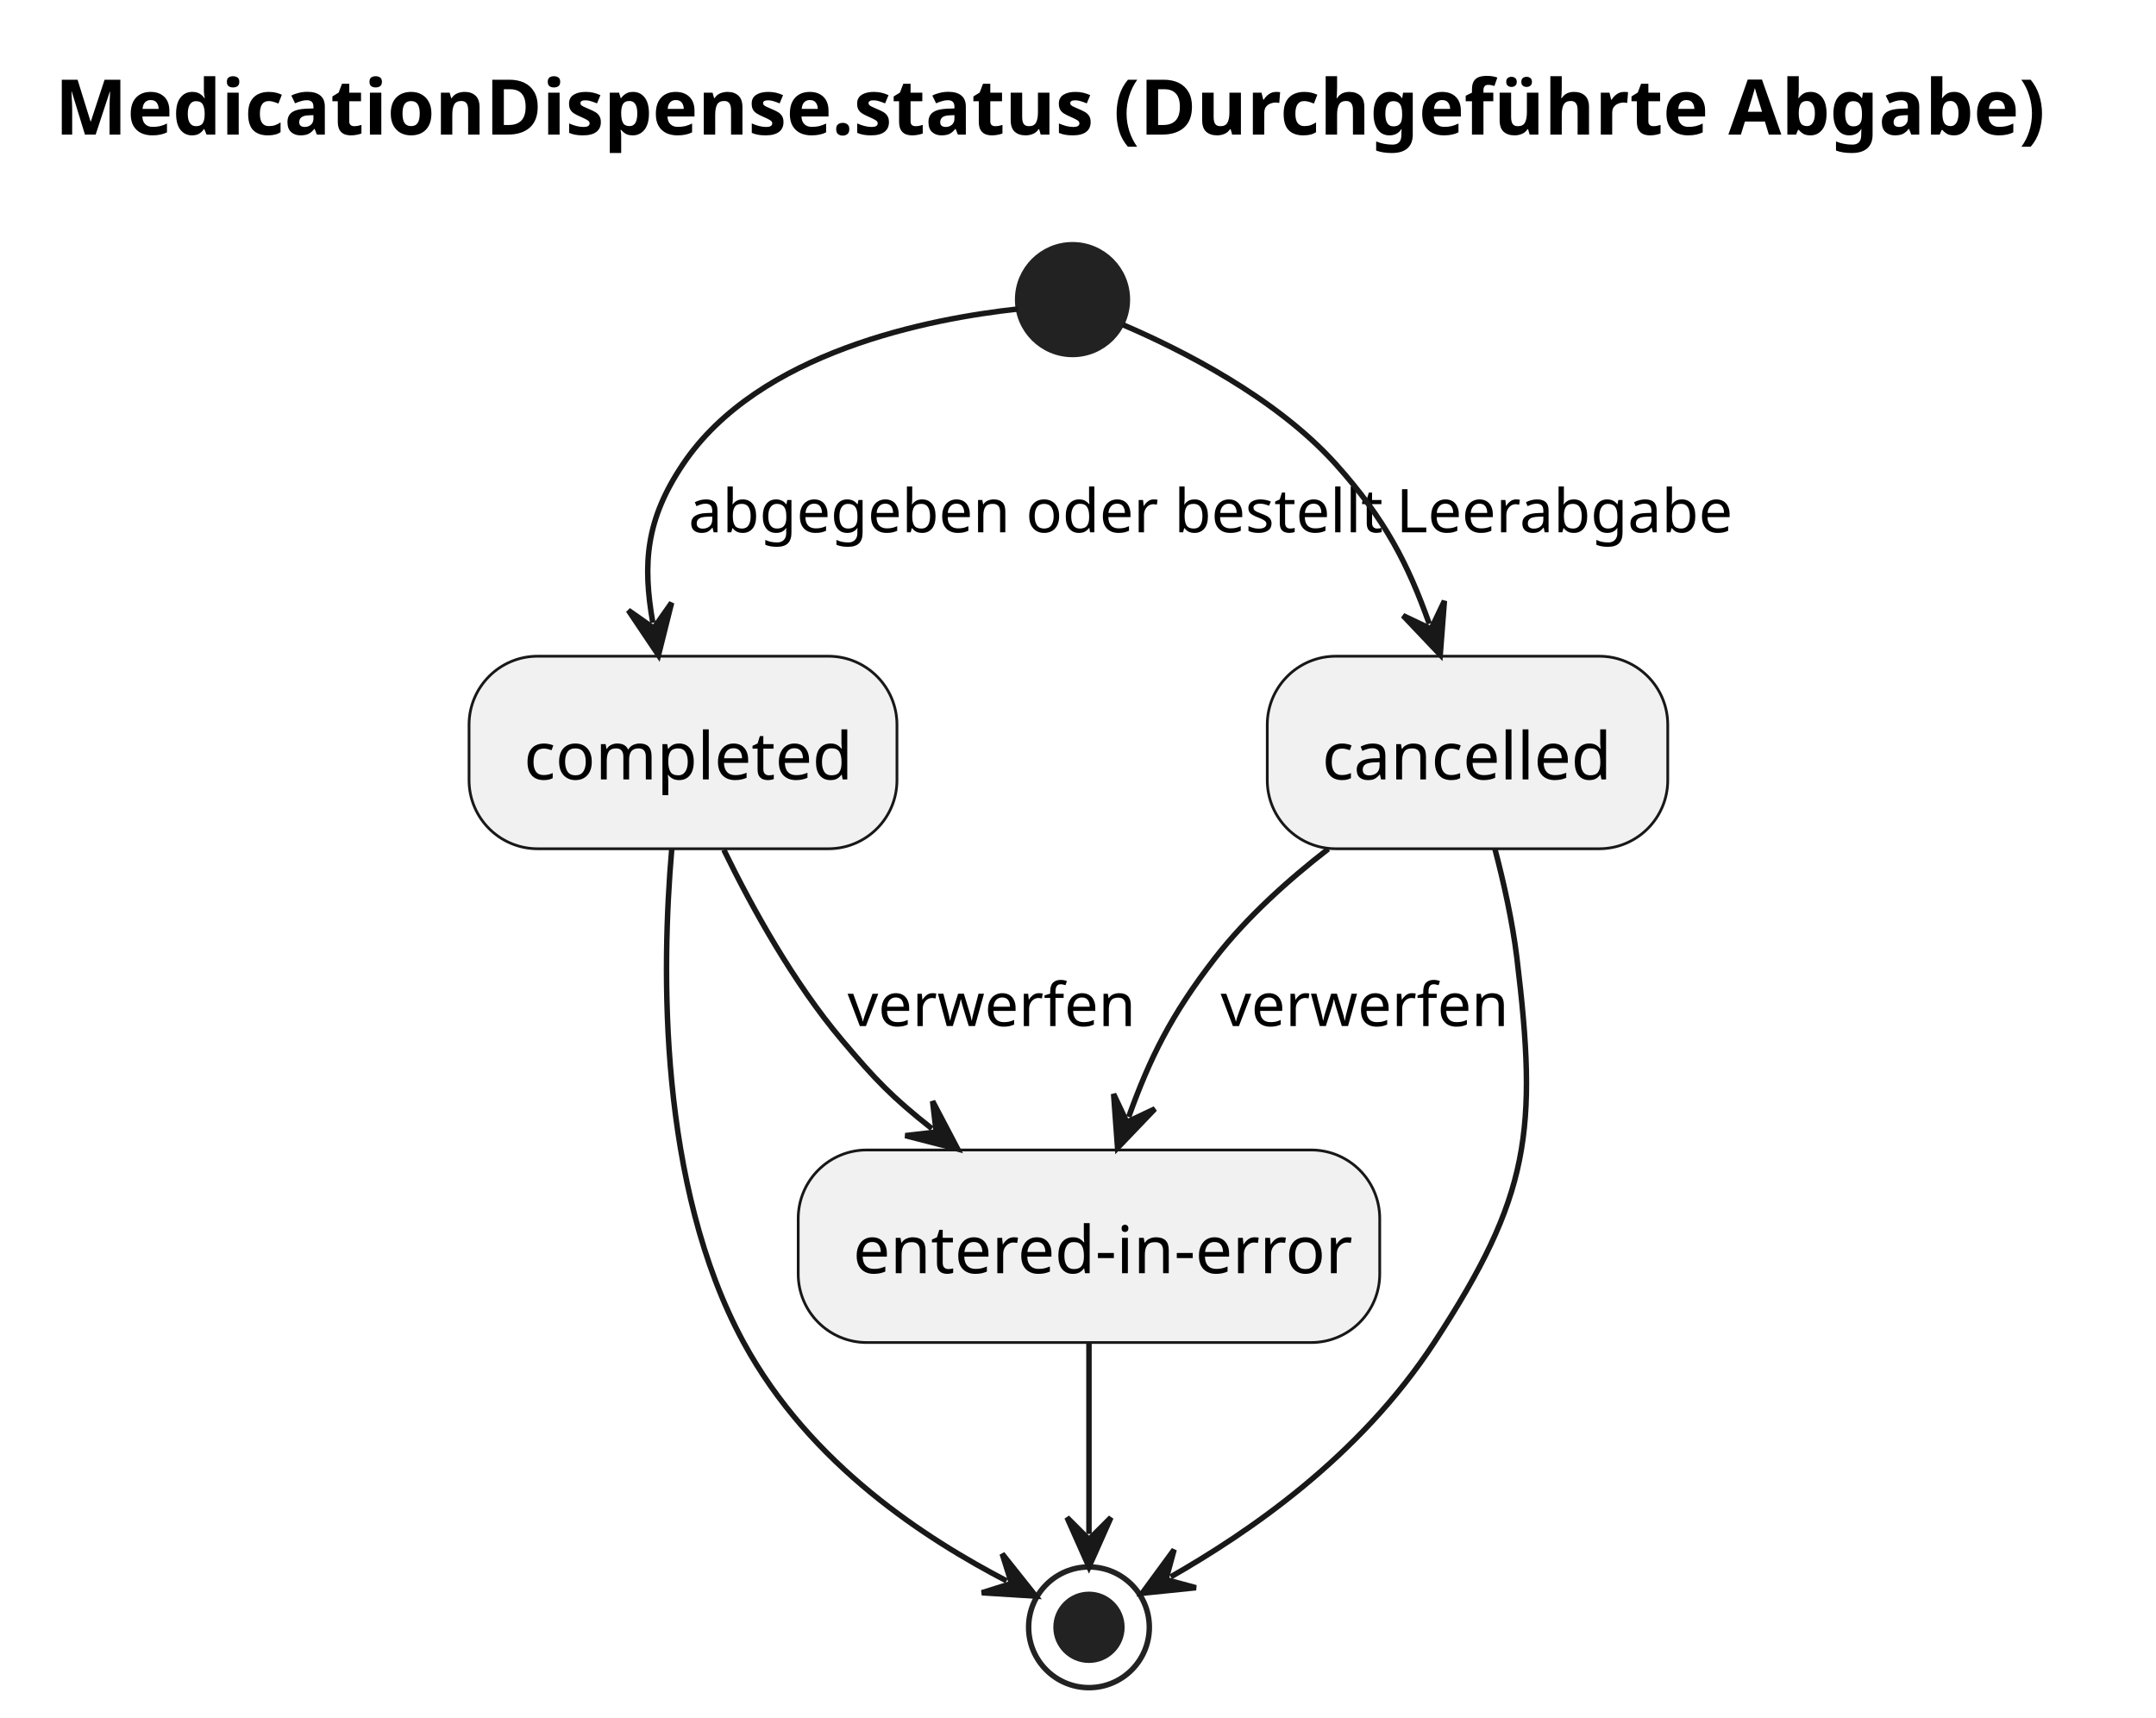
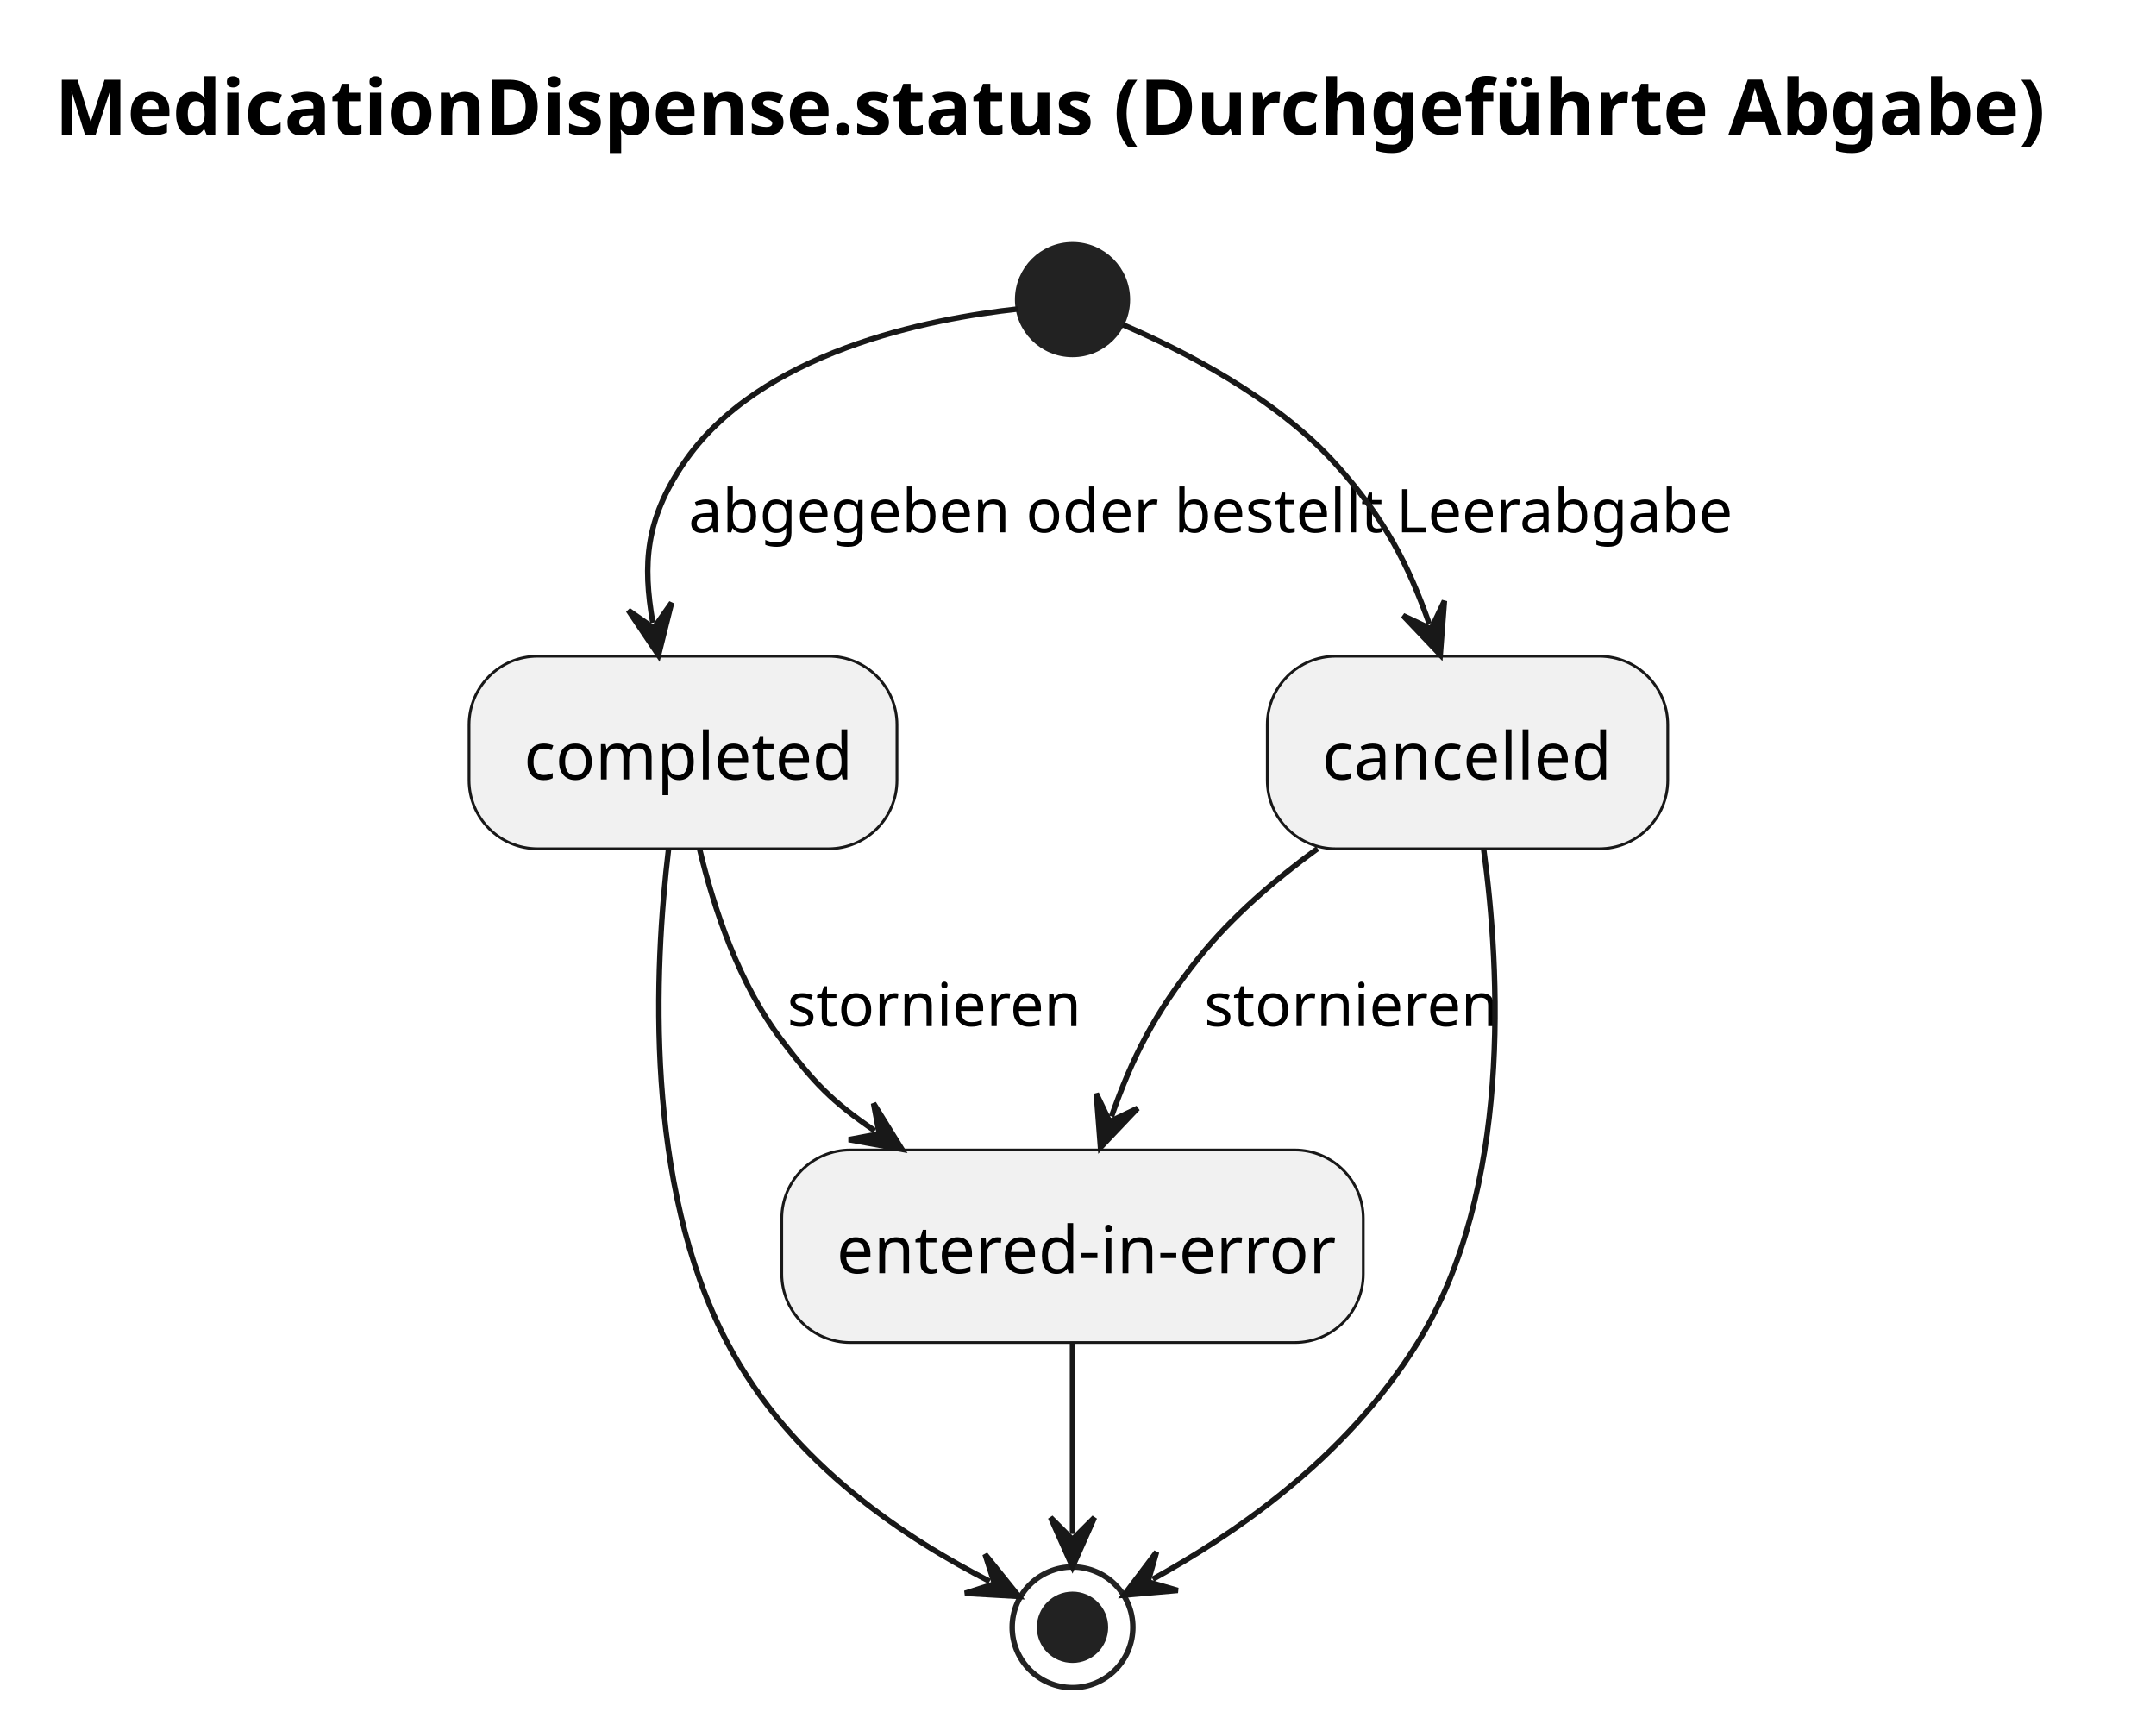
<svg xmlns="http://www.w3.org/2000/svg" contentStyleType="text/css" height="313px" preserveAspectRatio="none" style="width:393px;height:313px;background:#FFFFFF;" version="1.1" viewBox="0 0 393 313" width="393px" zoomAndPan="magnify">
  <defs />
  <g>
    <text fill="#000000" font-family="sans-serif" font-size="14" font-weight="bold" lengthAdjust="spacing" textLength="365" x="10" y="24.533">MedicationDispense.status (Durchgeführte Abgabe)</text>
    <ellipse cx="195.5" cy="54.609" fill="#222222" rx="10" ry="10" style="stroke:#222222;stroke-width:1.0;" />
    <rect fill="#F1F1F1" height="35.094" rx="12.5" ry="12.5" style="stroke:#181818;stroke-width:0.5;" width="78" x="85.5" y="119.609" />
    <text fill="#000000" font-family="sans-serif" font-size="12" lengthAdjust="spacing" textLength="58" x="95.5" y="142.066">completed</text>
    <rect fill="#F1F1F1" height="35.094" rx="12.5" ry="12.5" style="stroke:#181818;stroke-width:0.5;" width="73" x="231" y="119.609" />
    <text fill="#000000" font-family="sans-serif" font-size="12" lengthAdjust="spacing" textLength="53" x="241" y="142.066">cancelled</text>
-     <rect fill="#F1F1F1" height="35.094" rx="12.5" ry="12.5" style="stroke:#181818;stroke-width:0.5;" width="106" x="145.5" y="209.609" />
-     <text fill="#000000" font-family="sans-serif" font-size="12" lengthAdjust="spacing" textLength="86" x="155.5" y="232.066">entered-in-error</text>
-     <ellipse cx="198.5" cy="296.609" fill="none" rx="11" ry="11" style="stroke:#222222;stroke-width:1.0;" />
-     <ellipse cx="198.5" cy="296.609" fill="#222222" rx="6" ry="6" style="stroke:#222222;stroke-width:1.0;" />
+     <rect fill="#F1F1F1" height="35.094" rx="12.5" ry="12.5" style="stroke:#181818;stroke-width:0.5;" width="106" x="142.5" y="209.609" />
+     <text fill="#000000" font-family="sans-serif" font-size="12" lengthAdjust="spacing" textLength="86" x="152.5" y="232.066">entered-in-error</text>
+     <ellipse cx="195.5" cy="296.609" fill="none" rx="11" ry="11" style="stroke:#222222;stroke-width:1.0;" />
+     <ellipse cx="195.5" cy="296.609" fill="#222222" rx="6" ry="6" style="stroke:#222222;stroke-width:1.0;" />
    <g id="link_start_completed">
      <path d="M185.58,56.319 C169.53,58.059 138.31,64.049 124.5,84.609 C117.72,94.699 117.107,102.699 118.997,113.509 " fill="none" id="start-to-completed" style="stroke:#181818;stroke-width:1.0;" />
      <polygon fill="#181818" points="120.03,119.419,122.42,109.865,119.169,114.494,114.54,111.243,120.03,119.419" style="stroke:#181818;stroke-width:1.0;" />
      <text fill="#000000" font-family="sans-serif" font-size="11" lengthAdjust="spacing" textLength="116" x="125.5" y="97.028">abgegeben oder bestellt</text>
    </g>
    <g id="link_start_cancelled">
      <path d="M204.74,59.219 C215.31,63.749 232.57,72.439 243.5,84.609 C252.46,94.589 256.673,102.845 260.524,113.695 " fill="none" id="start-to-cancelled" style="stroke:#181818;stroke-width:1.0;" />
      <polygon fill="#181818" points="262.53,119.349,263.29,109.53,260.858,114.637,255.751,112.205,262.53,119.349" style="stroke:#181818;stroke-width:1.0;" />
      <text fill="#000000" font-family="sans-serif" font-size="11" lengthAdjust="spacing" textLength="58" x="254.5" y="97.028">Leerabgabe</text>
    </g>
    <g id="link_cancelled_entered-in-error">
-       <path d="M242.13,154.729 C234.81,160.399 227.25,167.199 221.5,174.609 C213.45,184.979 209.559,192.953 205.739,203.583 " fill="none" id="cancelled-to-entered-in-error" style="stroke:#181818;stroke-width:1.0;" />
-       <polygon fill="#181818" points="203.71,209.229,210.518,202.112,205.401,204.524,202.989,199.407,203.71,209.229" style="stroke:#181818;stroke-width:1.0;" />
-       <text fill="#000000" font-family="sans-serif" font-size="11" lengthAdjust="spacing" textLength="52" x="222.5" y="187.028">verwerfen</text>
+       <path d="M240.19,154.659 C232.47,160.289 224.53,167.079 218.5,174.609 C210.3,184.849 206.384,192.824 202.604,203.494 " fill="none" id="cancelled-to-entered-in-error" style="stroke:#181818;stroke-width:1.0;" />
+       <polygon fill="#181818" points="200.6,209.149,207.376,202.002,202.27,204.436,199.835,199.33,200.6,209.149" style="stroke:#181818;stroke-width:1.0;" />
+       <text fill="#000000" font-family="sans-serif" font-size="11" lengthAdjust="spacing" textLength="49" x="219.5" y="187.028">stornieren</text>
    </g>
    <g id="link_completed_entered-in-error">
-       <path d="M131.94,154.889 C137.1,165.489 144.63,179.099 153.5,189.609 C159.6,196.839 162.585,199.957 169.865,205.716 " fill="none" id="completed-to-entered-in-error" style="stroke:#181818;stroke-width:1.0;" />
-       <polygon fill="#181818" points="174.57,209.439,169.994,200.718,170.649,206.337,165.03,206.992,174.57,209.439" style="stroke:#181818;stroke-width:1.0;" />
-       <text fill="#000000" font-family="sans-serif" font-size="11" lengthAdjust="spacing" textLength="52" x="154.5" y="187.028">verwerfen</text>
+       <path d="M127.51,154.699 C130.09,165.479 134.68,179.369 142.5,189.609 C148.4,197.339 151.454,200.647 159.454,206.107 " fill="none" id="completed-to-entered-in-error" style="stroke:#181818;stroke-width:1.0;" />
+       <polygon fill="#181818" points="164.41,209.489,159.231,201.112,160.28,206.671,154.721,207.72,164.41,209.489" style="stroke:#181818;stroke-width:1.0;" />
+       <text fill="#000000" font-family="sans-serif" font-size="11" lengthAdjust="spacing" textLength="49" x="143.5" y="187.028">stornieren</text>
    </g>
    <g id="link_cancelled_end">
-       <path d="M272.48,154.669 C274.11,160.859 275.7,167.999 276.5,174.609 C280.34,206.199 278.89,217.969 261.5,244.609 C247.66,265.819 227.336,279.437 213.406,287.417 " fill="none" id="cancelled-to-end" style="stroke:#181818;stroke-width:1.0;" />
-       <polygon fill="#181818" points="208.2,290.399,217.998,289.397,212.538,287.914,214.021,282.455,208.2,290.399" style="stroke:#181818;stroke-width:1.0;" />
+       <path d="M270.43,154.669 C273.47,176.899 275.64,216.809 258.5,244.609 C245.06,266.409 224.139,280.082 210.129,287.842 " fill="none" id="cancelled-to-end" style="stroke:#181818;stroke-width:1.0;" />
+       <polygon fill="#181818" points="204.88,290.749,214.691,289.888,209.254,288.327,210.815,282.889,204.88,290.749" style="stroke:#181818;stroke-width:1.0;" />
    </g>
    <g id="link_completed_end">
-       <path d="M122.45,154.759 C120.55,176.739 120,216.009 135.5,244.609 C147.7,267.129 169.081,280.634 183.491,288.154 " fill="none" id="completed-to-end" style="stroke:#181818;stroke-width:1.0;" />
-       <polygon fill="#181818" points="188.81,290.929,182.682,283.219,184.377,288.616,178.981,290.312,188.81,290.929" style="stroke:#181818;stroke-width:1.0;" />
+       <path d="M121.87,154.719 C119.23,176.649 117.44,215.869 132.5,244.609 C144.39,267.299 165.876,280.752 180.396,288.232 " fill="none" id="completed-to-end" style="stroke:#181818;stroke-width:1.0;" />
+       <polygon fill="#181818" points="185.73,290.979,179.561,283.302,181.285,288.69,175.897,290.414,185.73,290.979" style="stroke:#181818;stroke-width:1.0;" />
    </g>
    <g id="link_entered-in-error_end">
-       <path d="M198.5,244.799 C198.5,257.599 198.5,268.849 198.5,279.599 " fill="none" id="entered-in-error-to-end" style="stroke:#181818;stroke-width:1.0;" />
-       <polygon fill="#181818" points="198.5,285.599,202.5,276.599,198.5,280.599,194.5,276.599,198.5,285.599" style="stroke:#181818;stroke-width:1.0;" />
+       <path d="M195.5,244.799 C195.5,257.599 195.5,268.849 195.5,279.599 " fill="none" id="entered-in-error-to-end" style="stroke:#181818;stroke-width:1.0;" />
+       <polygon fill="#181818" points="195.5,285.599,199.5,276.599,195.5,280.599,191.5,276.599,195.5,285.599" style="stroke:#181818;stroke-width:1.0;" />
    </g>
  </g>
</svg>
